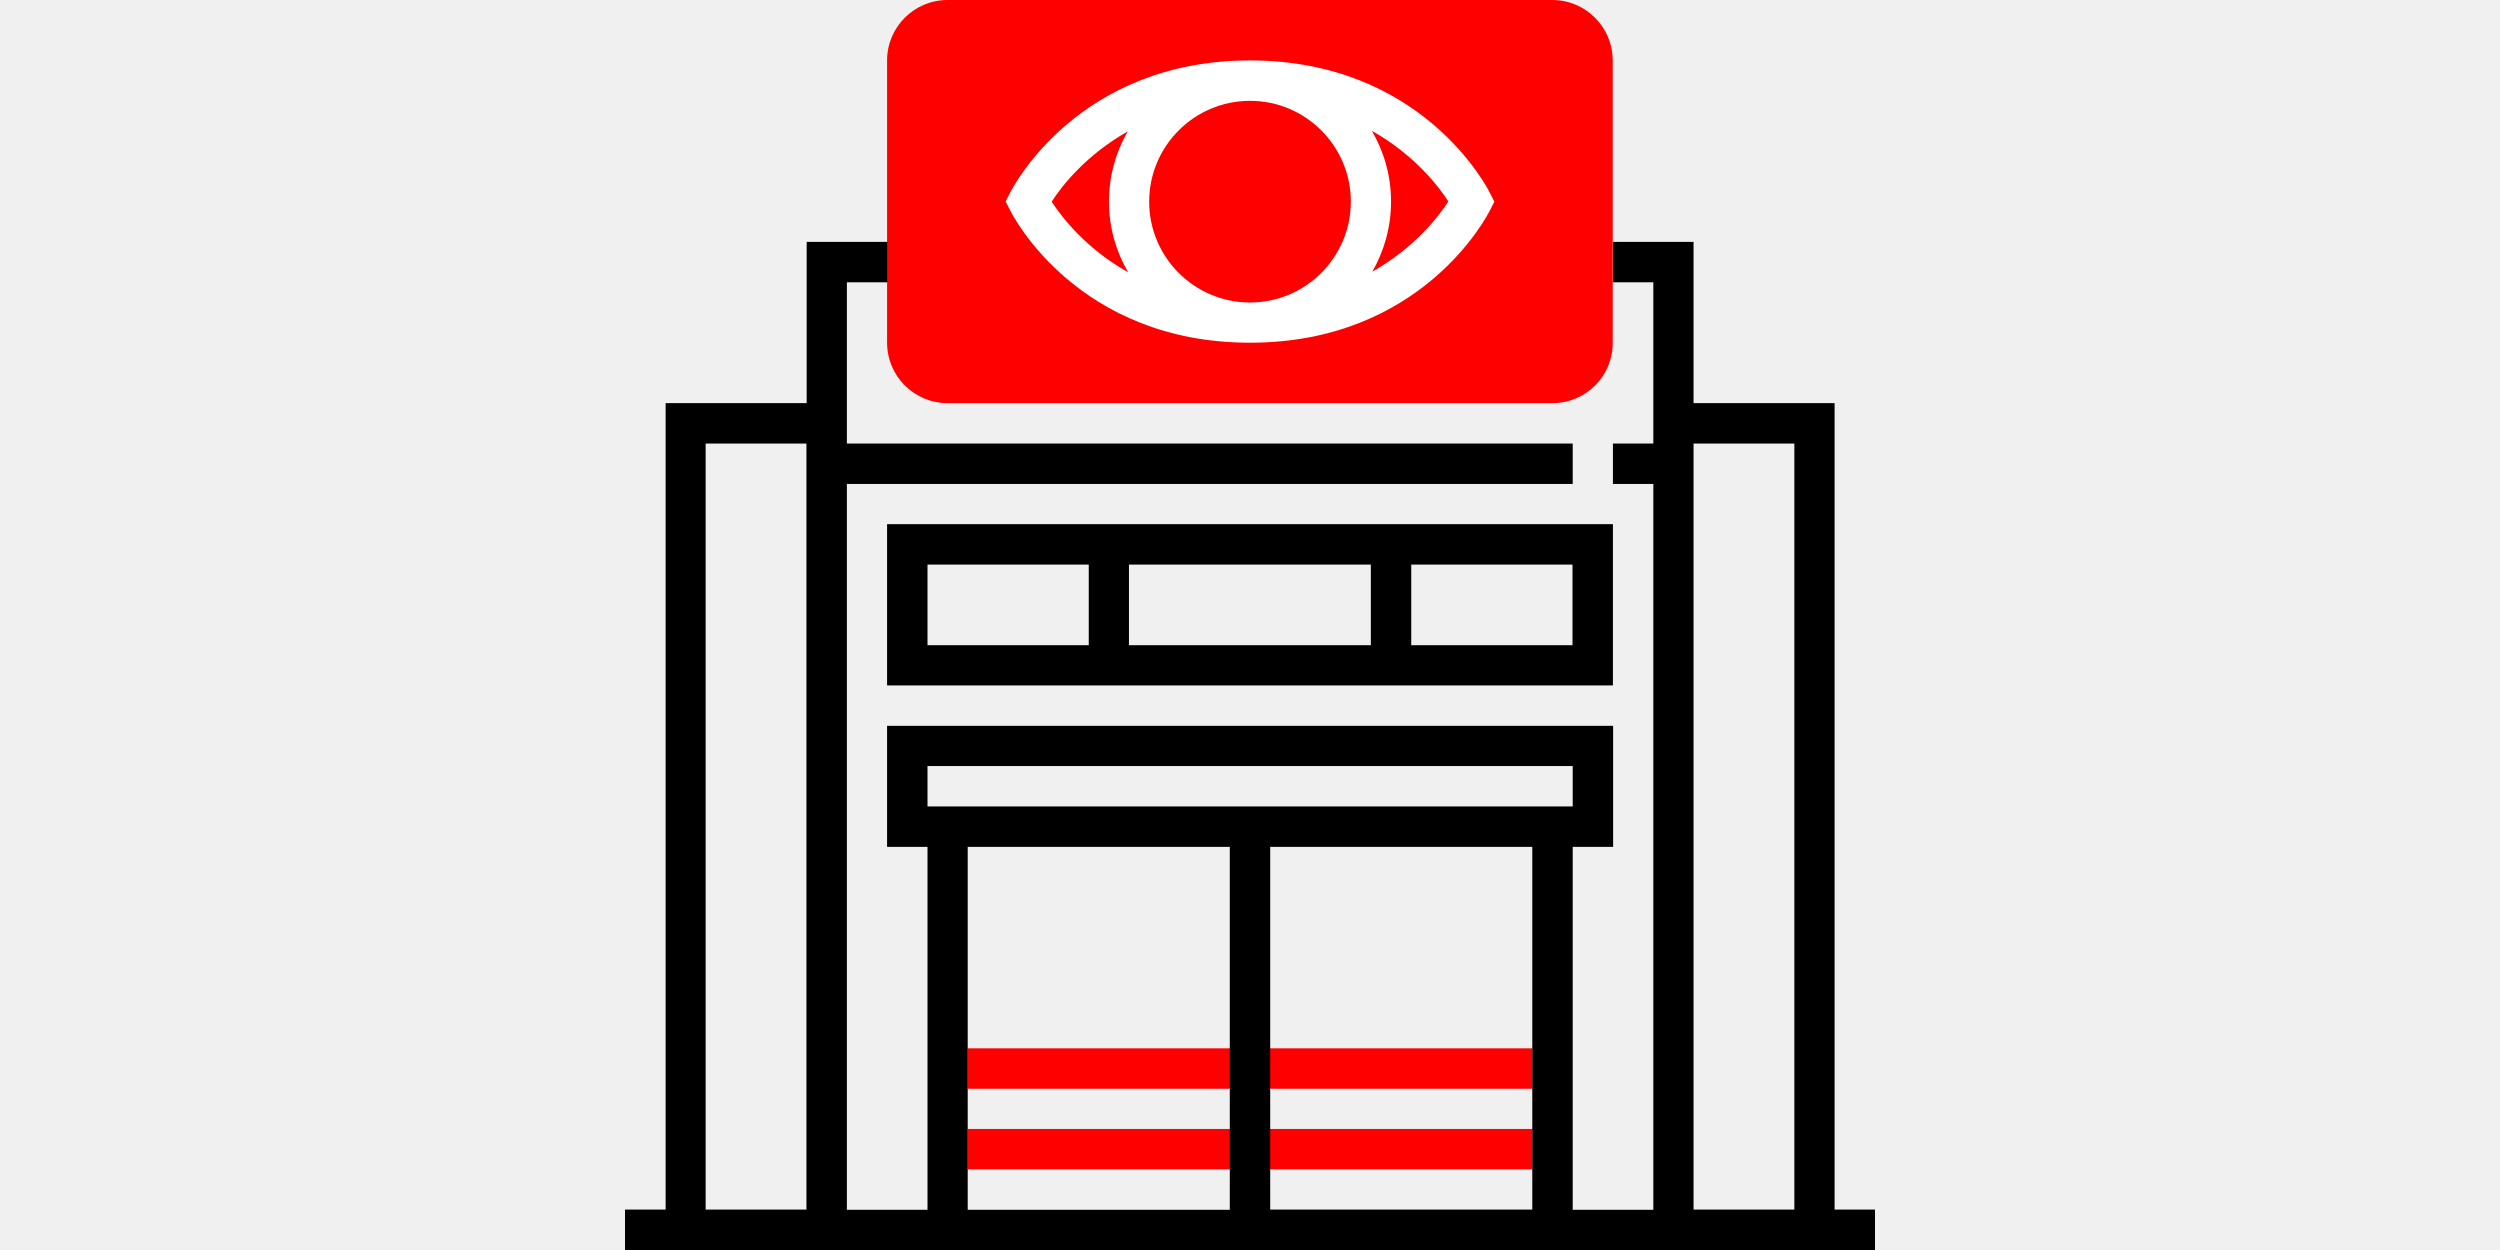
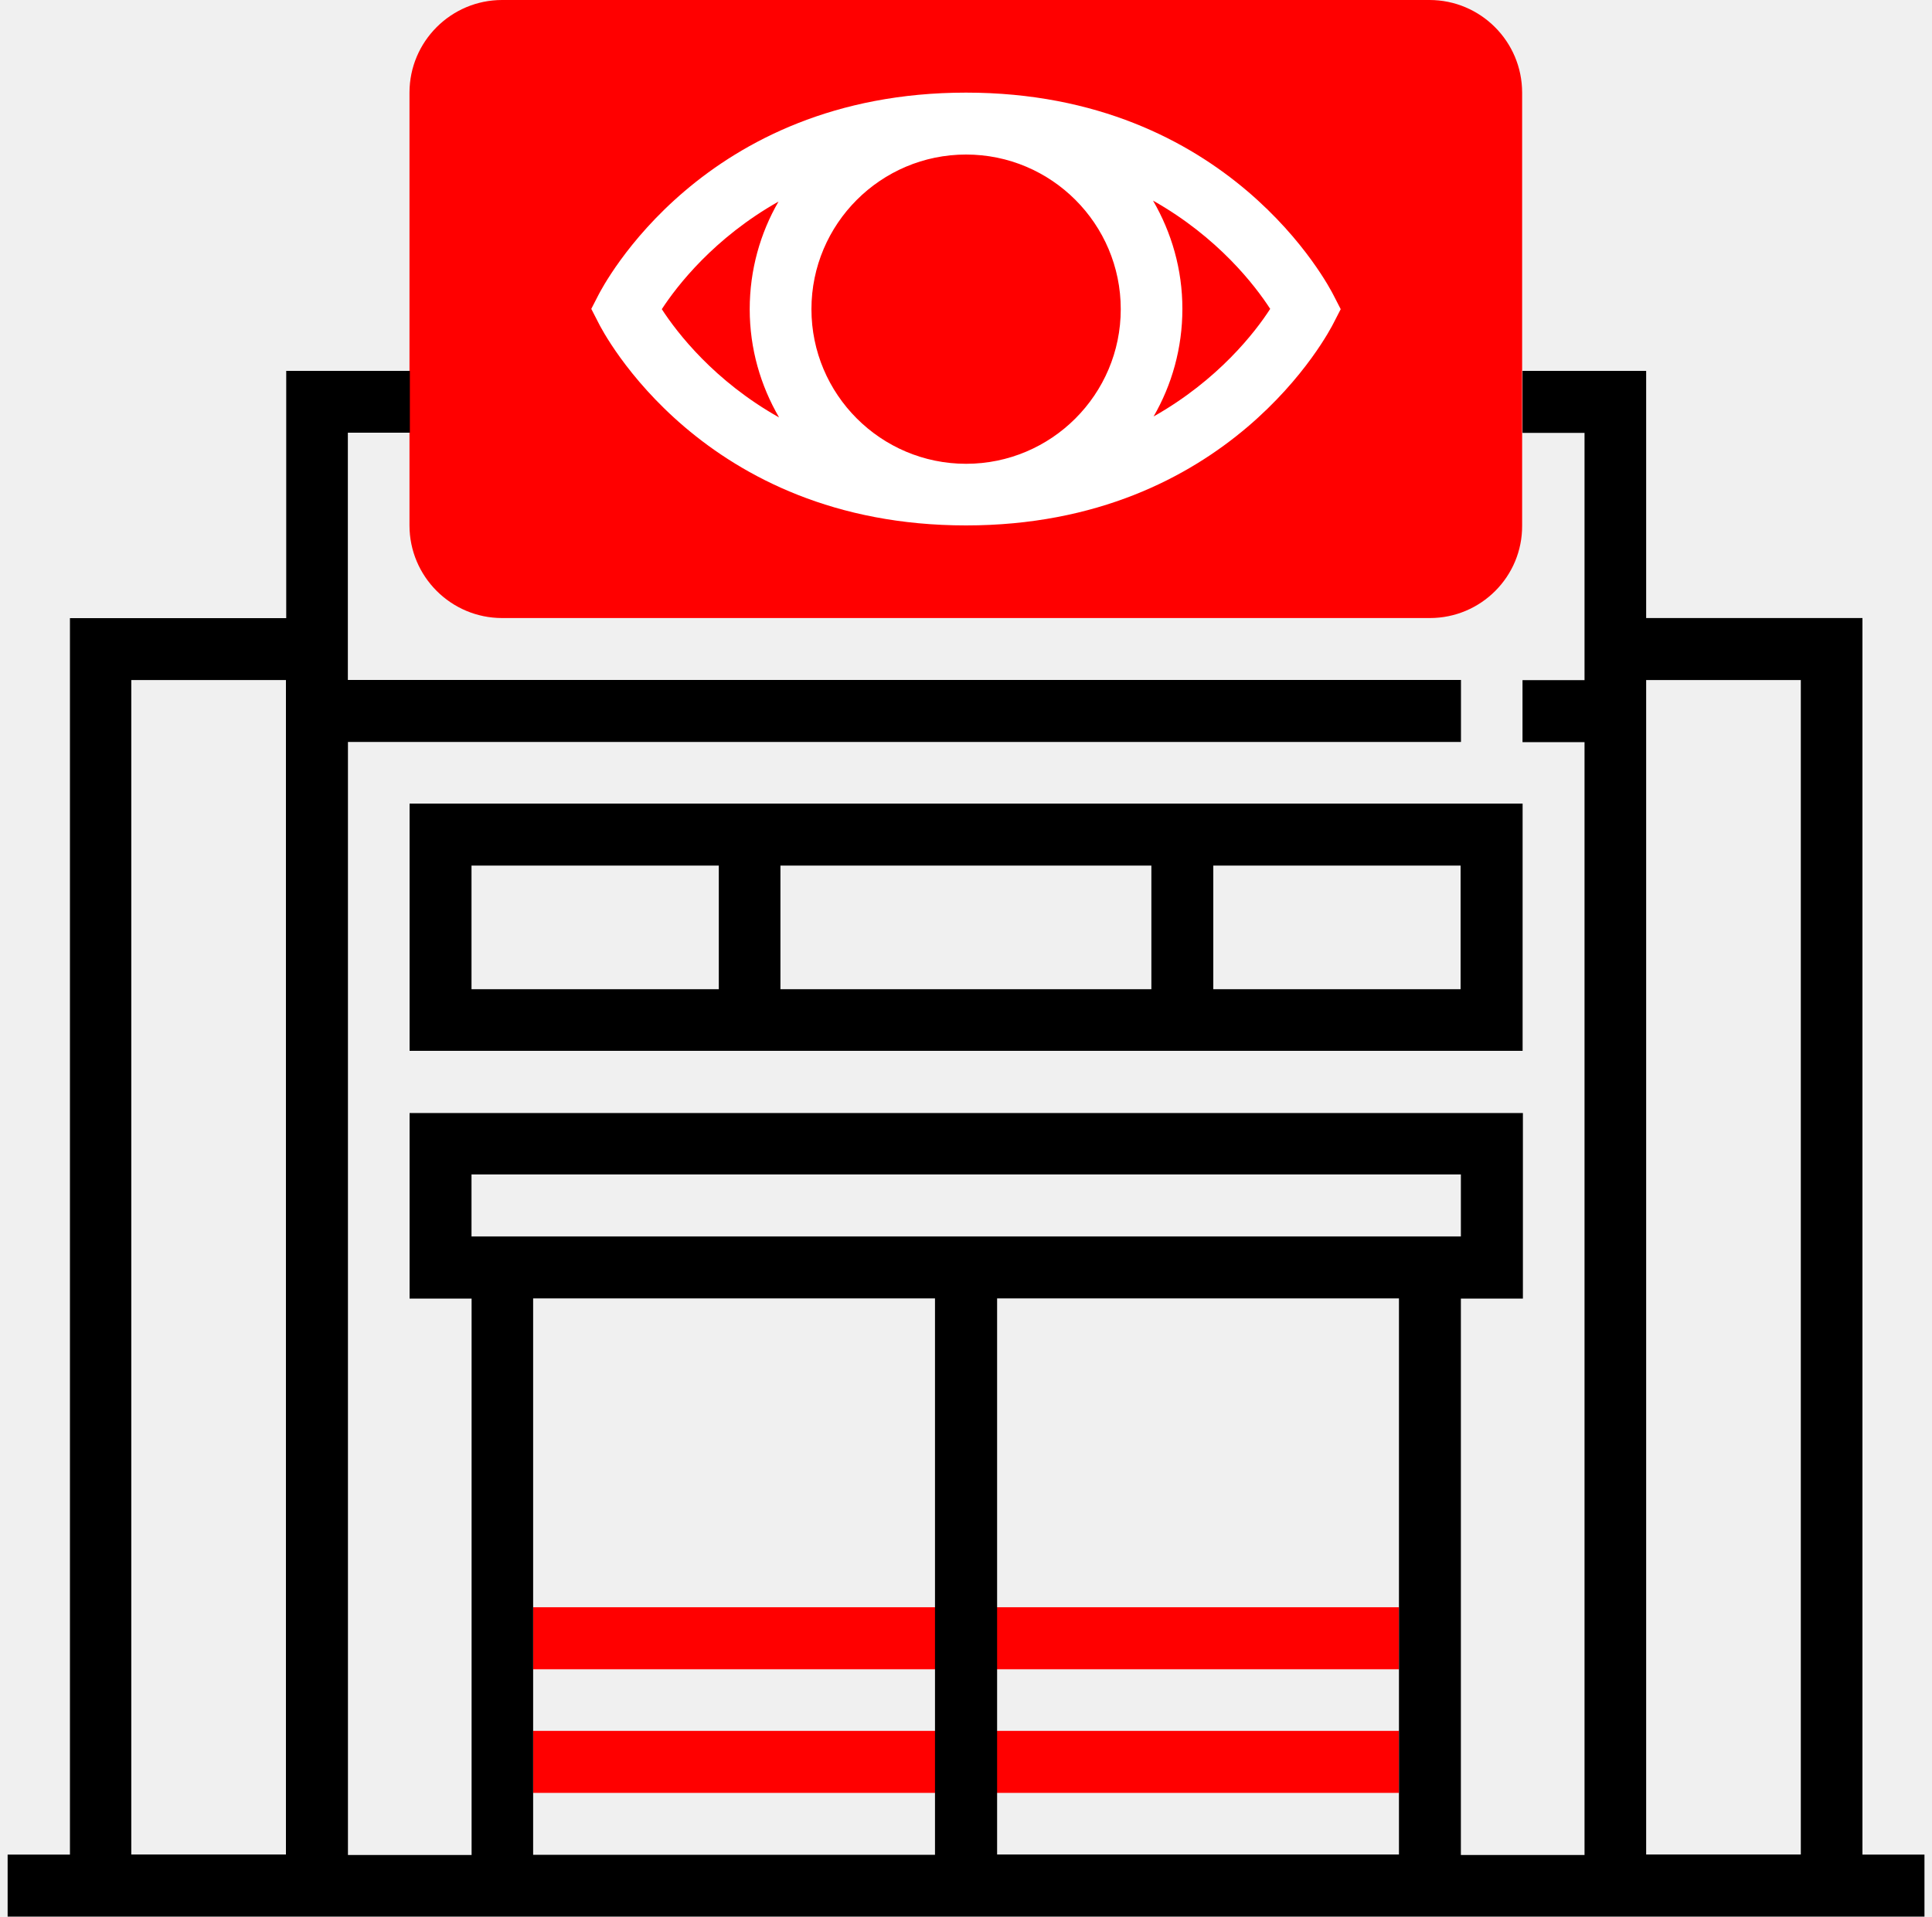
- <svg xmlns="http://www.w3.org/2000/svg" version="1.1" id="Capa_1" x="0px" y="0px" viewBox="0 0 1200 600" enable-background="new 0 0 1200 600" xml:space="preserve">
+ <svg xmlns="http://www.w3.org/2000/svg" version="1.1" id="Capa_1" x="0px" y="0px" viewBox="1834.6 0 2000 1984.3" enable-background="new 1834.6 0 2000 1984.3" xml:space="preserve">
  <g>
-     <rect x="464.5" y="541.9" fill="#FF0000" width="271" height="19.4" />
-     <rect x="464.5" y="503.2" fill="#FF0000" width="271" height="19.4" />
-     <path fill="#FF0000" d="M745.2,193.5H454.8c-16,0-29-13-29-29V29c0-16,13-29,29-29h290.3c16,0,29,13,29,29v135.5   C774.2,180.5,761.2,193.5,745.2,193.5z" />
+     <rect x="2386.5" y="1792.1" fill="#FF0000" width="896.2" height="64.2" />
+     <rect x="2386.5" y="1664.1" fill="#FF0000" width="896.2" height="64.2" />
+     <path fill="#FF0000" d="M3314.8,639.9h-960.4c-52.9,0-95.9-43-95.9-95.9V95.9c0-52.9,43-95.9,95.9-95.9h960   c52.9,0,95.9,43,95.9,95.9V544C3410.7,596.9,3367.7,639.9,3314.8,639.9z" />
  </g>
  <g>
-     <path d="M880.6,580.6V193.5h-67.7v-77.4h-38.7v19.4h19.4v77.4h-19.4v19.4h19.4v348.4h-38.7V406.5h19.4v-58.1H425.8v58.1h19.4v174.2   h-38.7V232.3h348.4v-19.4H406.5v-77.4h19.4v-19.4h-38.7v77.4h-67.7v387.1H300V600h600v-19.4H880.6z M812.9,212.9h48.4v367.7h-48.4   V212.9z M735.5,580.6H609.7V406.5h125.8V580.6z M445.2,367.7h309.7v19.4H445.2V367.7z M464.5,406.5h125.8v174.2H464.5V406.5z    M338.7,212.9h48.4v367.7h-48.4V212.9z" />
-     <path fill="#FFFFFF" d="M600,164.5c82.5,0,113.8-60.8,115.1-63.4l2.2-4.3l-2.2-4.3C713.8,89.9,682.5,29,600,29   S486.2,89.9,484.9,92.4l-2.2,4.3l2.2,4.3C486.2,103.7,517.5,164.5,600,164.5z M551.6,96.8c0-26.7,21.7-48.4,48.4-48.4   s48.4,21.7,48.4,48.4s-21.7,48.4-48.4,48.4S551.6,123.5,551.6,96.8z M695.2,96.7c-4.7,7.3-16.3,22.3-36.5,33.7   c5.7-9.9,9-21.4,9-33.7c0-12.4-3.4-23.9-9.2-33.9C678.9,74.3,690.5,89.4,695.2,96.7z M541.3,63.1c-5.7,9.9-9,21.4-9,33.7   c0,12.4,3.4,23.9,9.2,33.9c-20.3-11.4-31.9-26.5-36.7-33.9C509.5,89.5,521.1,74.5,541.3,63.1z" />
-     <path d="M425.8,329h348.4v-77.4H425.8V329z M541.9,309.7V271h116.1v38.7H541.9z M754.8,309.7h-77.4V271h77.4V309.7z M445.2,271   h77.4v38.7h-77.4V271z" />
+     <path d="M3762.6,1920.1V639.9h-223.9V384h-128v64.2h64.2v256h-64.2v64.2h64.2v1152.2h-128v-576.1h64.2v-192.1H2258.6v192.1h64.2   v576.1h-128V768.2h1152.2v-64.2H2194.7v-256h64.2V384h-128v256H1907v1280.2h-64.5v64.2h1984.3v-64.2H3762.6z M3538.7,704.1h160.1   v1216h-160.1V704.1z M3282.8,1920.1h-416v-575.8h416V1920.1z M2322.7,1216h1024.2v64.2H2322.7V1216z M2386.5,1344.3h416v576.1h-416   V1344.3z M1970.5,704.1h160.1v1216h-160.1V704.1z" />
+     <path fill="#FFFFFF" d="M2834.6,544c272.8,0,376.3-201.1,380.6-209.7l7.3-14.2l-7.3-14.2c-4.3-8.6-107.8-210-380.6-210   S2458.3,297.3,2454,305.6l-7.3,14.2l7.3,14.2C2458.3,342.9,2561.8,544,2834.6,544z M2674.6,320.1c0-88.3,71.8-160.1,160.1-160.1   s160.1,71.8,160.1,160.1s-71.8,160.1-160.1,160.1S2674.6,408.4,2674.6,320.1z M3149.5,319.8c-15.5,24.1-53.9,73.7-120.7,111.4   c18.9-32.7,29.8-70.8,29.8-111.4c0-41-11.2-79-30.4-112.1C3095.6,245.7,3133.9,295.7,3149.5,319.8z M2640.5,208.7   c-18.9,32.7-29.8,70.8-29.8,111.4c0,41,11.2,79,30.4,112.1c-67.1-37.7-105.5-87.6-121.4-112.1   C2535.4,296,2573.7,246.4,2640.5,208.7z" />
+     <path d="M2258.6,1088h1152.2v-256H2258.6V1088z M2642.5,1024.2v-128h384v128H2642.5z M3346.6,1024.2h-256v-128h256V1024.2z    M2322.7,896.2h256v128h-256L2322.7,896.2L2322.7,896.2z" />
  </g>
</svg>
